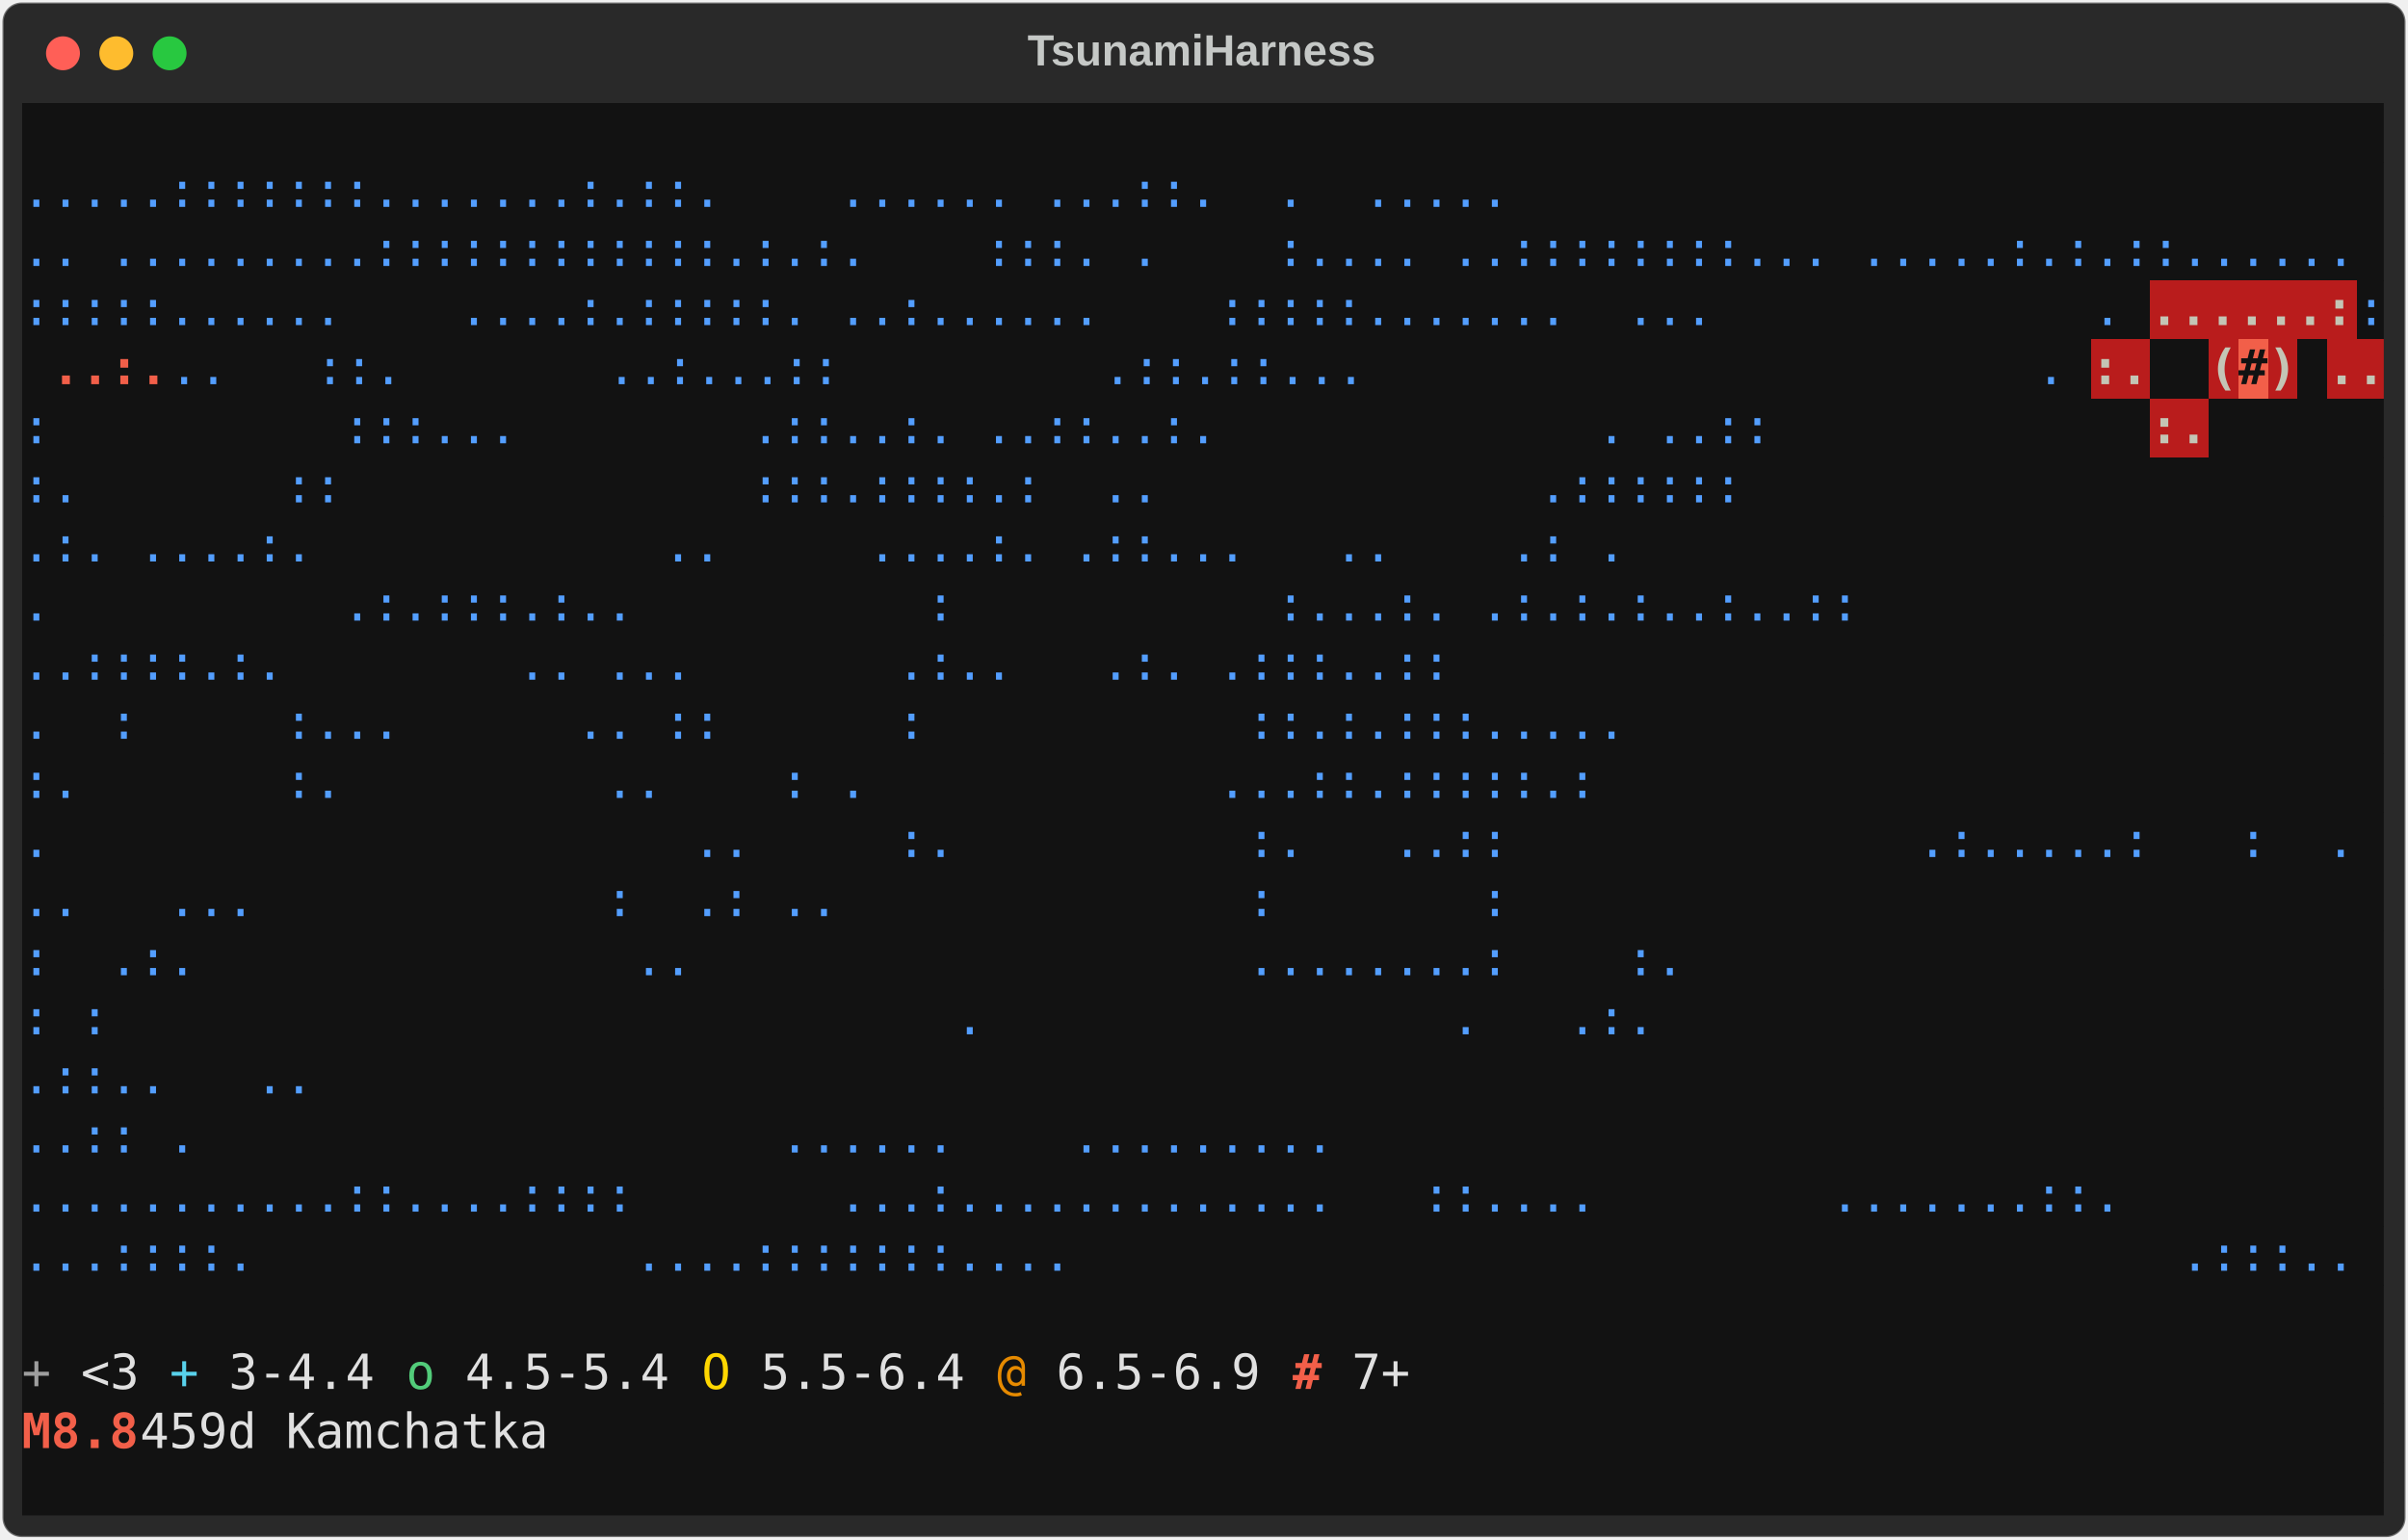
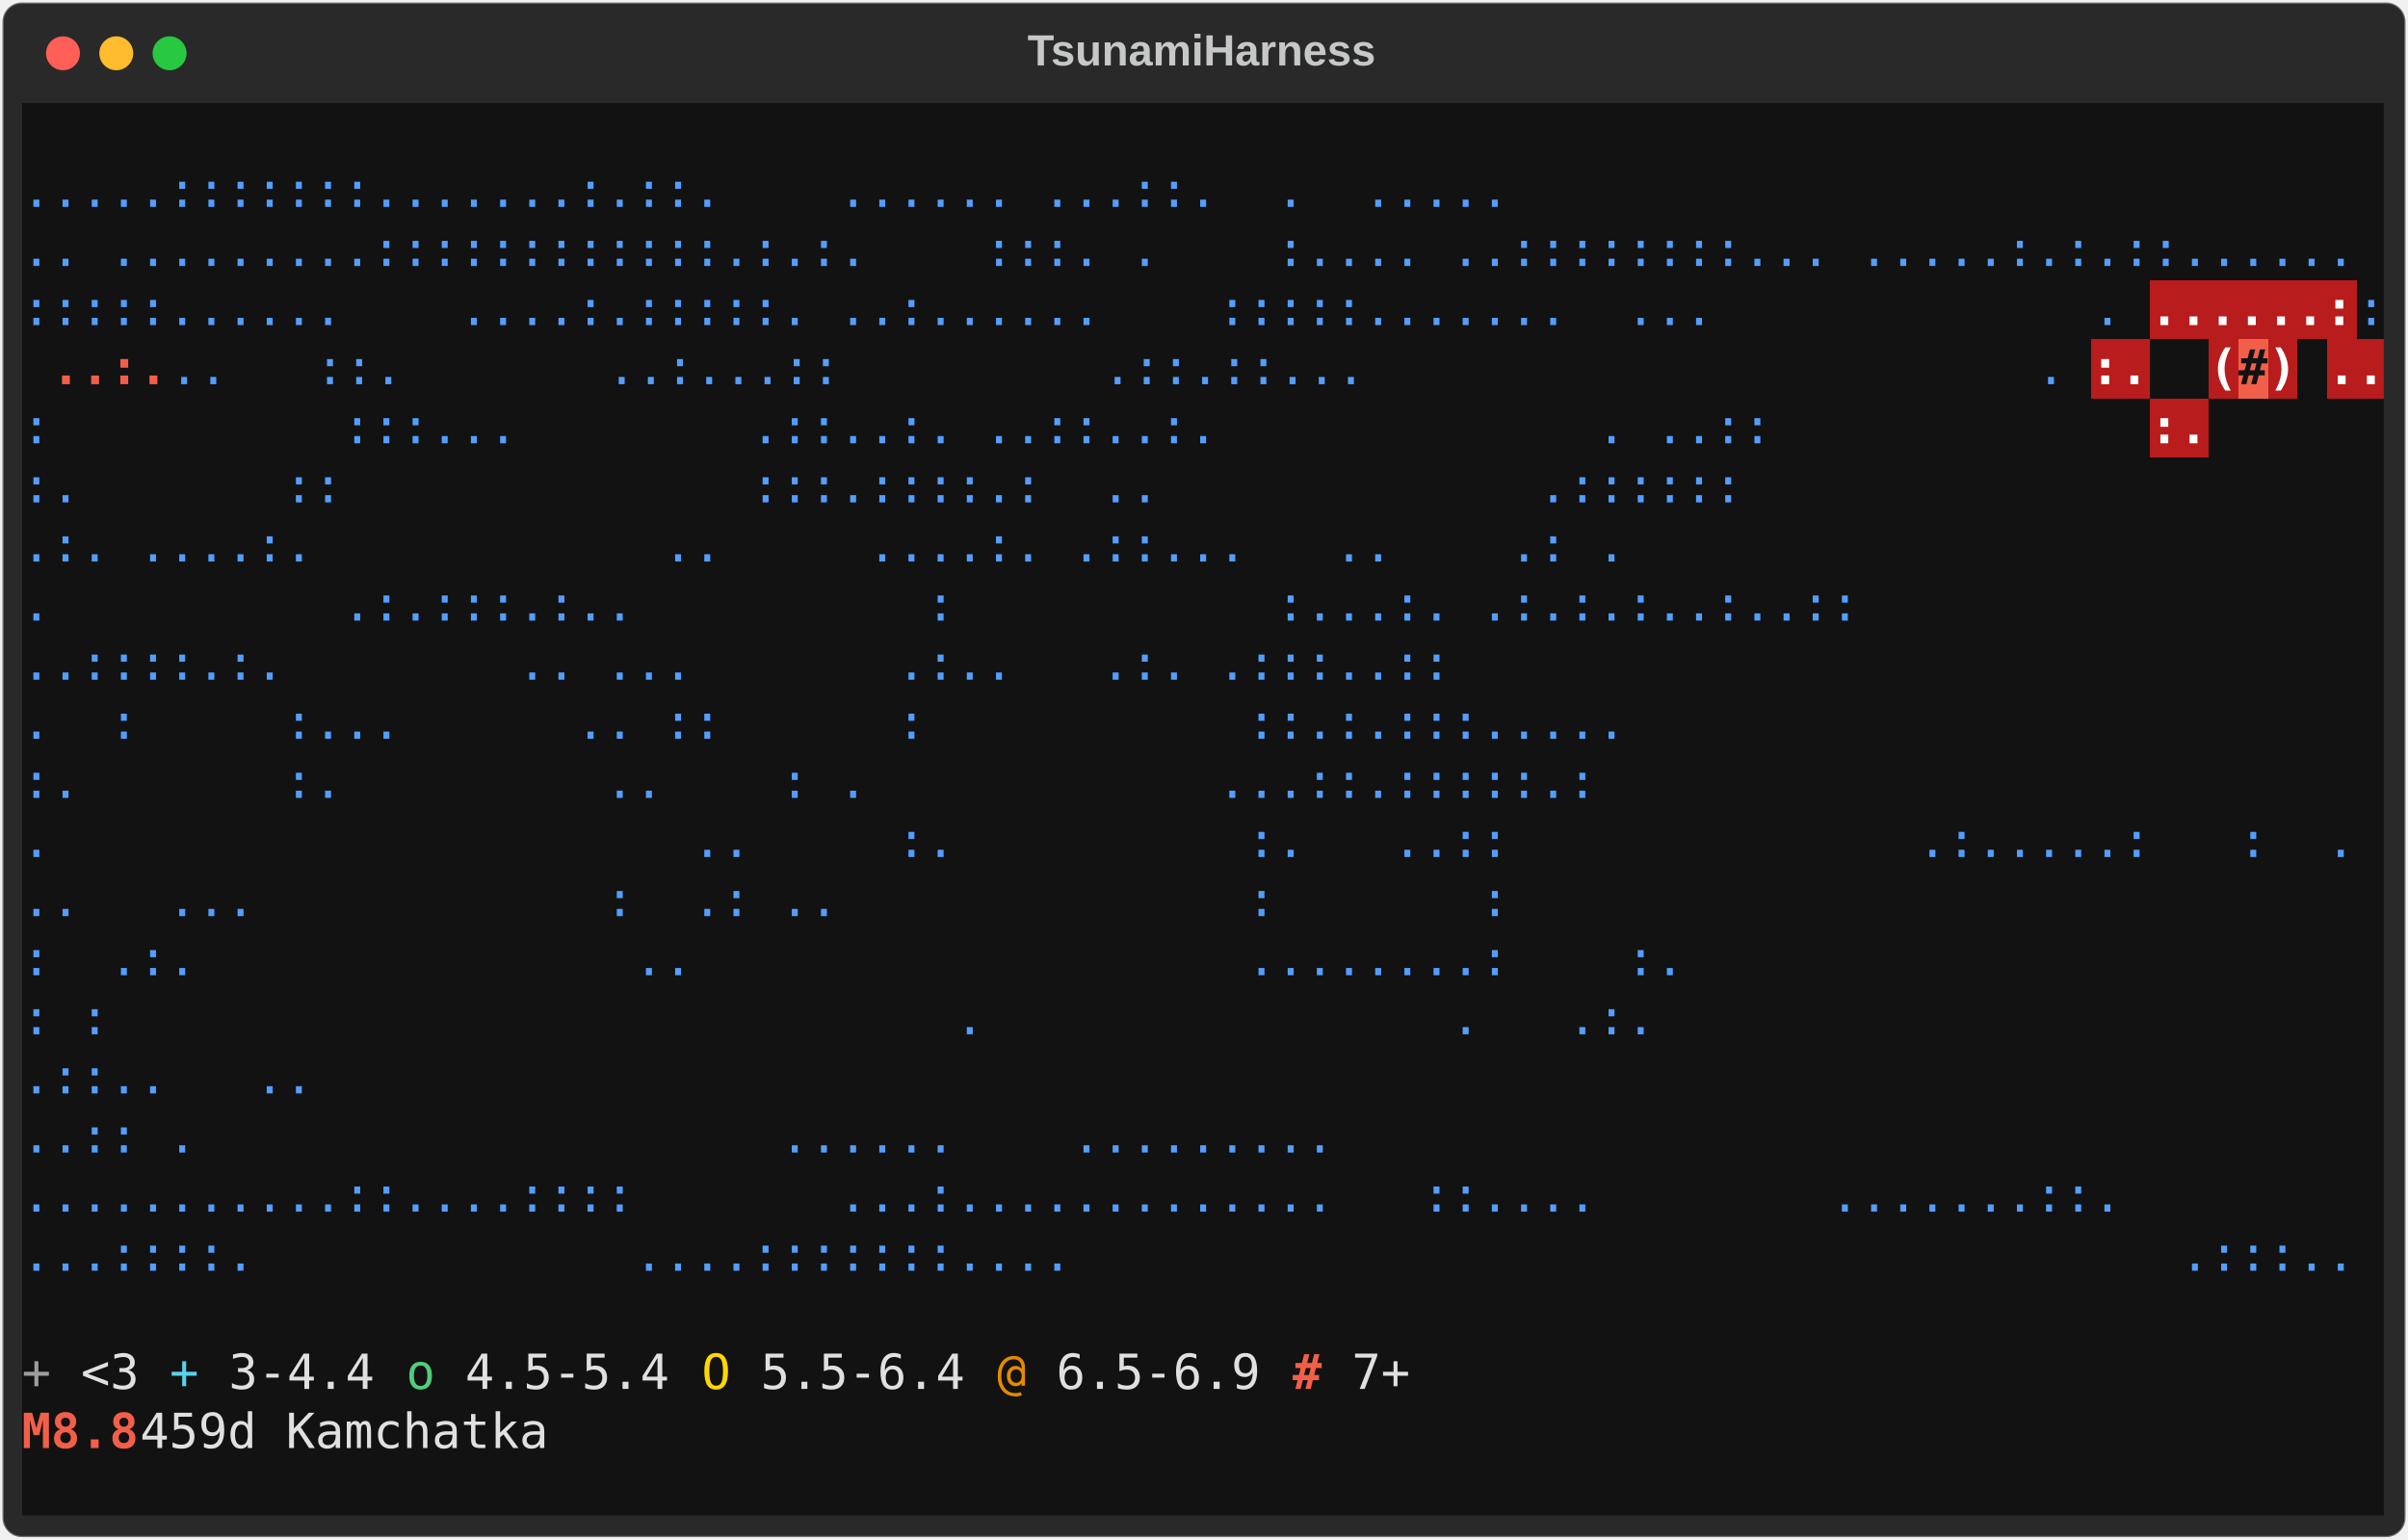
<svg xmlns="http://www.w3.org/2000/svg" class="rich-terminal" viewBox="0 0 994 635.6">
  <style>

    @font-face {
        font-family: "Fira Code";
        src: local("FiraCode-Regular"),
                url("https://cdnjs.cloudflare.com/ajax/libs/firacode/6.2.0/woff2/FiraCode-Regular.woff2") format("woff2"),
                url("https://cdnjs.cloudflare.com/ajax/libs/firacode/6.2.0/woff/FiraCode-Regular.woff") format("woff");
        font-style: normal;
        font-weight: 400;
    }
    @font-face {
        font-family: "Fira Code";
        src: local("FiraCode-Bold"),
                url("https://cdnjs.cloudflare.com/ajax/libs/firacode/6.2.0/woff2/FiraCode-Bold.woff2") format("woff2"),
                url("https://cdnjs.cloudflare.com/ajax/libs/firacode/6.2.0/woff/FiraCode-Bold.woff") format("woff");
        font-style: bold;
        font-weight: 700;
    }

    .terminal-matrix {
        font-family: Fira Code, monospace;
        font-size: 20px;
        line-height: 24.4px;
        font-variant-east-asian: full-width;
    }

    .terminal-title {
        font-size: 18px;
        font-weight: bold;
        font-family: arial;
    }

    .terminal-r1 { fill: #539eff }
.terminal-r2 { fill: #c5c8c6 }
- .terminal-r3 { fill: #c4c5b5;font-weight: bold }
+ .terminal-r3 { fill: #ffffff;font-weight: bold }
.terminal-r4 { fill: #f25f49;font-weight: bold }
.terminal-r5 { fill: #121212;font-weight: bold }
.terminal-r6 { fill: #9e9e9e }
.terminal-r7 { fill: #e0e0e0 }
.terminal-r8 { fill: #58d1eb }
.terminal-r9 { fill: #52cc7a }
.terminal-r10 { fill: #ffd700 }
.terminal-r11 { fill: #e68a00 }
    </style>
  <defs>
    <clipPath id="terminal-clip-terminal">
      <rect x="0" y="0" width="975.0" height="584.6" />
    </clipPath>
    <clipPath id="terminal-line-0">
      <rect x="0" y="1.5" width="976" height="24.65" />
    </clipPath>
    <clipPath id="terminal-line-1">
      <rect x="0" y="25.9" width="976" height="24.65" />
    </clipPath>
    <clipPath id="terminal-line-2">
      <rect x="0" y="50.3" width="976" height="24.65" />
    </clipPath>
    <clipPath id="terminal-line-3">
      <rect x="0" y="74.7" width="976" height="24.65" />
    </clipPath>
    <clipPath id="terminal-line-4">
      <rect x="0" y="99.1" width="976" height="24.65" />
    </clipPath>
    <clipPath id="terminal-line-5">
      <rect x="0" y="123.5" width="976" height="24.65" />
    </clipPath>
    <clipPath id="terminal-line-6">
      <rect x="0" y="147.9" width="976" height="24.65" />
    </clipPath>
    <clipPath id="terminal-line-7">
      <rect x="0" y="172.3" width="976" height="24.65" />
    </clipPath>
    <clipPath id="terminal-line-8">
      <rect x="0" y="196.7" width="976" height="24.65" />
    </clipPath>
    <clipPath id="terminal-line-9">
      <rect x="0" y="221.1" width="976" height="24.65" />
    </clipPath>
    <clipPath id="terminal-line-10">
      <rect x="0" y="245.5" width="976" height="24.65" />
    </clipPath>
    <clipPath id="terminal-line-11">
      <rect x="0" y="269.9" width="976" height="24.65" />
    </clipPath>
    <clipPath id="terminal-line-12">
      <rect x="0" y="294.3" width="976" height="24.65" />
    </clipPath>
    <clipPath id="terminal-line-13">
      <rect x="0" y="318.7" width="976" height="24.65" />
    </clipPath>
    <clipPath id="terminal-line-14">
      <rect x="0" y="343.1" width="976" height="24.65" />
    </clipPath>
    <clipPath id="terminal-line-15">
      <rect x="0" y="367.5" width="976" height="24.65" />
    </clipPath>
    <clipPath id="terminal-line-16">
      <rect x="0" y="391.9" width="976" height="24.65" />
    </clipPath>
    <clipPath id="terminal-line-17">
      <rect x="0" y="416.3" width="976" height="24.65" />
    </clipPath>
    <clipPath id="terminal-line-18">
      <rect x="0" y="440.7" width="976" height="24.65" />
    </clipPath>
    <clipPath id="terminal-line-19">
      <rect x="0" y="465.1" width="976" height="24.65" />
    </clipPath>
    <clipPath id="terminal-line-20">
      <rect x="0" y="489.5" width="976" height="24.65" />
    </clipPath>
    <clipPath id="terminal-line-21">
      <rect x="0" y="513.9" width="976" height="24.65" />
    </clipPath>
    <clipPath id="terminal-line-22">
      <rect x="0" y="538.3" width="976" height="24.65" />
    </clipPath>
  </defs>
  <rect fill="#292929" stroke="rgba(255,255,255,0.35)" stroke-width="1" x="1" y="1" width="992" height="633.6" rx="8" />
  <text class="terminal-title" fill="#c5c8c6" text-anchor="middle" x="496" y="27">TsunamiHarness</text>
  <g transform="translate(26,22)">
    <circle cx="0" cy="0" r="7" fill="#ff5f57" />
    <circle cx="22" cy="0" r="7" fill="#febc2e" />
    <circle cx="44" cy="0" r="7" fill="#28c840" />
  </g>
  <g transform="translate(9, 41)" clip-path="url(#terminal-clip-terminal)">
    <rect fill="#121212" x="0" y="1.5" width="976" height="24.65" shape-rendering="crispEdges" />
    <rect fill="#121212" x="0" y="25.9" width="976" height="24.65" shape-rendering="crispEdges" />
    <rect fill="#121212" x="0" y="50.3" width="976" height="24.65" shape-rendering="crispEdges" />
    <rect fill="#121212" x="0" y="74.7" width="878.4" height="24.65" shape-rendering="crispEdges" />
    <rect fill="#b91c1c" x="878.4" y="74.7" width="85.4" height="24.65" shape-rendering="crispEdges" />
    <rect fill="#121212" x="963.8" y="74.7" width="12.2" height="24.65" shape-rendering="crispEdges" />
    <rect fill="#121212" x="0" y="99.1" width="12.2" height="24.65" shape-rendering="crispEdges" />
    <rect fill="#121212" x="12.2" y="99.1" width="48.8" height="24.65" shape-rendering="crispEdges" />
    <rect fill="#121212" x="61" y="99.1" width="793" height="24.65" shape-rendering="crispEdges" />
    <rect fill="#b91c1c" x="854" y="99.1" width="24.4" height="24.65" shape-rendering="crispEdges" />
    <rect fill="#121212" x="878.4" y="99.1" width="24.4" height="24.65" shape-rendering="crispEdges" />
    <rect fill="#b91c1c" x="902.8" y="99.1" width="12.2" height="24.65" shape-rendering="crispEdges" />
    <rect fill="#f25f49" x="915" y="99.1" width="12.2" height="24.65" shape-rendering="crispEdges" />
    <rect fill="#b91c1c" x="927.2" y="99.1" width="12.2" height="24.65" shape-rendering="crispEdges" />
    <rect fill="#121212" x="939.4" y="99.1" width="12.2" height="24.65" shape-rendering="crispEdges" />
    <rect fill="#b91c1c" x="951.6" y="99.1" width="24.4" height="24.65" shape-rendering="crispEdges" />
    <rect fill="#121212" x="0" y="123.5" width="878.4" height="24.65" shape-rendering="crispEdges" />
    <rect fill="#b91c1c" x="878.4" y="123.5" width="24.4" height="24.65" shape-rendering="crispEdges" />
    <rect fill="#121212" x="902.8" y="123.5" width="73.2" height="24.65" shape-rendering="crispEdges" />
    <rect fill="#121212" x="0" y="147.9" width="976" height="24.65" shape-rendering="crispEdges" />
    <rect fill="#121212" x="0" y="172.3" width="976" height="24.65" shape-rendering="crispEdges" />
    <rect fill="#121212" x="0" y="196.7" width="976" height="24.65" shape-rendering="crispEdges" />
    <rect fill="#121212" x="0" y="221.1" width="976" height="24.65" shape-rendering="crispEdges" />
    <rect fill="#121212" x="0" y="245.5" width="976" height="24.65" shape-rendering="crispEdges" />
    <rect fill="#121212" x="0" y="269.9" width="976" height="24.65" shape-rendering="crispEdges" />
    <rect fill="#121212" x="0" y="294.3" width="976" height="24.65" shape-rendering="crispEdges" />
    <rect fill="#121212" x="0" y="318.7" width="976" height="24.65" shape-rendering="crispEdges" />
    <rect fill="#121212" x="0" y="343.1" width="976" height="24.65" shape-rendering="crispEdges" />
    <rect fill="#121212" x="0" y="367.5" width="976" height="24.65" shape-rendering="crispEdges" />
    <rect fill="#121212" x="0" y="391.9" width="976" height="24.65" shape-rendering="crispEdges" />
    <rect fill="#121212" x="0" y="416.3" width="976" height="24.65" shape-rendering="crispEdges" />
    <rect fill="#121212" x="0" y="440.7" width="976" height="24.65" shape-rendering="crispEdges" />
    <rect fill="#121212" x="0" y="465.1" width="976" height="24.65" shape-rendering="crispEdges" />
    <rect fill="#121212" x="0" y="489.5" width="976" height="24.65" shape-rendering="crispEdges" />
    <rect fill="#121212" x="0" y="513.9" width="24.4" height="24.65" shape-rendering="crispEdges" />
    <rect fill="#121212" x="24.4" y="513.9" width="36.6" height="24.65" shape-rendering="crispEdges" />
    <rect fill="#121212" x="61" y="513.9" width="24.4" height="24.65" shape-rendering="crispEdges" />
    <rect fill="#121212" x="85.4" y="513.9" width="73.2" height="24.65" shape-rendering="crispEdges" />
    <rect fill="#121212" x="158.6" y="513.9" width="24.4" height="24.65" shape-rendering="crispEdges" />
    <rect fill="#121212" x="183" y="513.9" width="97.6" height="24.65" shape-rendering="crispEdges" />
    <rect fill="#121212" x="280.6" y="513.9" width="24.4" height="24.65" shape-rendering="crispEdges" />
    <rect fill="#121212" x="305" y="513.9" width="97.6" height="24.65" shape-rendering="crispEdges" />
    <rect fill="#121212" x="402.6" y="513.9" width="24.4" height="24.65" shape-rendering="crispEdges" />
    <rect fill="#121212" x="427" y="513.9" width="97.6" height="24.65" shape-rendering="crispEdges" />
    <rect fill="#121212" x="524.6" y="513.9" width="24.4" height="24.65" shape-rendering="crispEdges" />
    <rect fill="#121212" x="549" y="513.9" width="427" height="24.65" shape-rendering="crispEdges" />
    <rect fill="#121212" x="0" y="538.3" width="48.8" height="24.65" shape-rendering="crispEdges" />
    <rect fill="#121212" x="48.8" y="538.3" width="927.2" height="24.65" shape-rendering="crispEdges" />
    <rect fill="#121212" x="0" y="562.7" width="976" height="24.65" shape-rendering="crispEdges" />
    <g class="terminal-matrix">
      <text class="terminal-r2" x="976" y="20" textLength="12.2" clip-path="url(#terminal-line-0)">
</text>
      <text class="terminal-r1" x="0" y="44.4" textLength="976" clip-path="url(#terminal-line-1)">              .....:::::::.......:.::.    ...... ...::.  .  .....               </text>
      <text class="terminal-r2" x="976" y="44.4" textLength="12.2" clip-path="url(#terminal-line-1)">
</text>
      <text class="terminal-r1" x="0" y="68.8" textLength="976" clip-path="url(#terminal-line-2)">.. .........::::::::::::.:.:.    :::. .    :.... ..::::::::... .....:.:.::......</text>
      <text class="terminal-r2" x="976" y="68.8" textLength="12.2" clip-path="url(#terminal-line-2)">
</text>
      <text class="terminal-r1" x="0" y="93.2" textLength="878.4" clip-path="url(#terminal-line-3)">:::::......    ....:.:::::. ..:......    :::::.......  ...             .</text>
      <text class="terminal-r3" x="878.4" y="93.2" textLength="85.4" clip-path="url(#terminal-line-3)">......:</text>
      <text class="terminal-r1" x="963.8" y="93.2" textLength="12.2" clip-path="url(#terminal-line-3)">:</text>
      <text class="terminal-r2" x="976" y="93.2" textLength="12.2" clip-path="url(#terminal-line-3)">
</text>
      <text class="terminal-r4" x="12.2" y="117.6" textLength="48.8" clip-path="url(#terminal-line-4)">..:.</text>
      <text class="terminal-r1" x="61" y="117.6" textLength="793" clip-path="url(#terminal-line-4)">..   ::.       ..:...::         .::.::...                       .</text>
      <text class="terminal-r3" x="854" y="117.6" textLength="24.4" clip-path="url(#terminal-line-4)">:.</text>
      <text class="terminal-r3" x="902.8" y="117.6" textLength="12.2" clip-path="url(#terminal-line-4)">(</text>
      <text class="terminal-r5" x="915" y="117.6" textLength="12.2" clip-path="url(#terminal-line-4)">#</text>
      <text class="terminal-r3" x="927.2" y="117.6" textLength="12.2" clip-path="url(#terminal-line-4)">)</text>
      <text class="terminal-r3" x="951.6" y="117.6" textLength="24.4" clip-path="url(#terminal-line-4)">..</text>
      <text class="terminal-r2" x="976" y="117.6" textLength="12.2" clip-path="url(#terminal-line-4)">
</text>
      <text class="terminal-r1" x="0" y="142" textLength="878.4" clip-path="url(#terminal-line-5)">            :          :::...        .::..:. ..::..:.             . ..::</text>
      <text class="terminal-r3" x="878.4" y="142" textLength="24.4" clip-path="url(#terminal-line-5)">:.</text>
      <text class="terminal-r2" x="976" y="142" textLength="12.2" clip-path="url(#terminal-line-5)">
</text>
      <text class="terminal-r1" x="0" y="166.4" textLength="976" clip-path="url(#terminal-line-6)">             :.       ::              :::.::::.:  ..             .::::::        </text>
      <text class="terminal-r2" x="976" y="166.4" textLength="12.2" clip-path="url(#terminal-line-6)">
</text>
      <text class="terminal-r1" x="0" y="190.8" textLength="976" clip-path="url(#terminal-line-7)">              .:. ....:.            ..     ....:. .::...   ..    .: .           </text>
      <text class="terminal-r2" x="976" y="190.8" textLength="12.2" clip-path="url(#terminal-line-7)">
</text>
      <text class="terminal-r1" x="0" y="215.2" textLength="976" clip-path="url(#terminal-line-8)">     .          .:.:::.:..          :           :...:. .:.:.:..:..::            </text>
      <text class="terminal-r2" x="976" y="215.2" textLength="12.2" clip-path="url(#terminal-line-8)">
</text>
      <text class="terminal-r1" x="0" y="239.6" textLength="976" clip-path="url(#terminal-line-9)">                   ..::::.:.        .. ...       .:..   .:. .:::..::            </text>
      <text class="terminal-r2" x="976" y="239.6" textLength="12.2" clip-path="url(#terminal-line-9)">
</text>
      <text class="terminal-r1" x="0" y="264" textLength="976" clip-path="url(#terminal-line-10)">                   .  :     :...      .. ::      :           ::.:.:::.....      </text>
      <text class="terminal-r2" x="976" y="264" textLength="12.2" clip-path="url(#terminal-line-10)">
</text>
      <text class="terminal-r1" x="0" y="288.4" textLength="976" clip-path="url(#terminal-line-11)">                      :.       :.         ..    : .            ...::.:::::.:    </text>
      <text class="terminal-r2" x="976" y="288.4" textLength="12.2" clip-path="url(#terminal-line-11)">
</text>
      <text class="terminal-r1" x="0" y="312.8" textLength="976" clip-path="url(#terminal-line-12)">.                      ..     :.          :.   ..::              .:.....:   :  .</text>
      <text class="terminal-r2" x="976" y="312.8" textLength="12.2" clip-path="url(#terminal-line-12)">
</text>
      <text class="terminal-r1" x="0" y="337.2" textLength="976" clip-path="url(#terminal-line-13)">                       ..   ...            :  .: ..              :       :      </text>
      <text class="terminal-r2" x="976" y="337.2" textLength="12.2" clip-path="url(#terminal-line-13)">
</text>
      <text class="terminal-r1" x="0" y="361.6" textLength="976" clip-path="url(#terminal-line-14)">                       :  .:.               ..                   ........:    :.</text>
      <text class="terminal-r2" x="976" y="361.6" textLength="12.2" clip-path="url(#terminal-line-14)">
</text>
      <text class="terminal-r1" x="0" y="386" textLength="976" clip-path="url(#terminal-line-15)">                       : :                             .                .   .:. </text>
      <text class="terminal-r2" x="976" y="386" textLength="12.2" clip-path="url(#terminal-line-15)">
</text>
      <text class="terminal-r1" x="0" y="410.4" textLength="976" clip-path="url(#terminal-line-16)">                       .::..   ..                                               </text>
      <text class="terminal-r2" x="976" y="410.4" textLength="12.2" clip-path="url(#terminal-line-16)">
</text>
      <text class="terminal-r1" x="0" y="434.8" textLength="976" clip-path="url(#terminal-line-17)">                        ..:: .                    ......    .........           </text>
      <text class="terminal-r2" x="976" y="434.8" textLength="12.2" clip-path="url(#terminal-line-17)">
</text>
      <text class="terminal-r1" x="0" y="459.2" textLength="976" clip-path="url(#terminal-line-18)">      ...........::....::::       ...:.............   ::....        .......::.  </text>
      <text class="terminal-r2" x="976" y="459.2" textLength="12.2" clip-path="url(#terminal-line-18)">
</text>
      <text class="terminal-r1" x="0" y="483.6" textLength="976" clip-path="url(#terminal-line-19)">...::::.             ....:::::::....                                      .:::..</text>
      <text class="terminal-r2" x="976" y="483.6" textLength="12.2" clip-path="url(#terminal-line-19)">
</text>
      <text class="terminal-r2" x="976" y="508" textLength="12.2" clip-path="url(#terminal-line-20)">
</text>
      <text class="terminal-r6" x="0" y="532.4" textLength="24.4" clip-path="url(#terminal-line-21)">+ </text>
      <text class="terminal-r7" x="24.4" y="532.4" textLength="36.6" clip-path="url(#terminal-line-21)">&lt;3 </text>
      <text class="terminal-r8" x="61" y="532.4" textLength="24.4" clip-path="url(#terminal-line-21)">+ </text>
      <text class="terminal-r7" x="85.4" y="532.4" textLength="73.2" clip-path="url(#terminal-line-21)">3-4.4 </text>
      <text class="terminal-r9" x="158.6" y="532.4" textLength="24.4" clip-path="url(#terminal-line-21)">o </text>
      <text class="terminal-r7" x="183" y="532.4" textLength="97.6" clip-path="url(#terminal-line-21)">4.5-5.4 </text>
      <text class="terminal-r10" x="280.6" y="532.4" textLength="24.4" clip-path="url(#terminal-line-21)">O </text>
      <text class="terminal-r7" x="305" y="532.4" textLength="97.6" clip-path="url(#terminal-line-21)">5.5-6.4 </text>
      <text class="terminal-r11" x="402.6" y="532.4" textLength="24.4" clip-path="url(#terminal-line-21)">@ </text>
      <text class="terminal-r7" x="427" y="532.4" textLength="97.6" clip-path="url(#terminal-line-21)">6.5-6.9 </text>
      <text class="terminal-r4" x="524.6" y="532.4" textLength="24.4" clip-path="url(#terminal-line-21)"># </text>
      <text class="terminal-r7" x="549" y="532.4" textLength="427" clip-path="url(#terminal-line-21)">7+                                 </text>
      <text class="terminal-r2" x="976" y="532.4" textLength="12.2" clip-path="url(#terminal-line-21)">
</text>
      <text class="terminal-r4" x="0" y="556.8" textLength="48.8" clip-path="url(#terminal-line-22)">M8.8</text>
      <text class="terminal-r7" x="48.8" y="556.8" textLength="927.2" clip-path="url(#terminal-line-22)"> 459d Kamchatka                                                             </text>
      <text class="terminal-r2" x="976" y="556.8" textLength="12.2" clip-path="url(#terminal-line-22)">
</text>
    </g>
  </g>
</svg>
